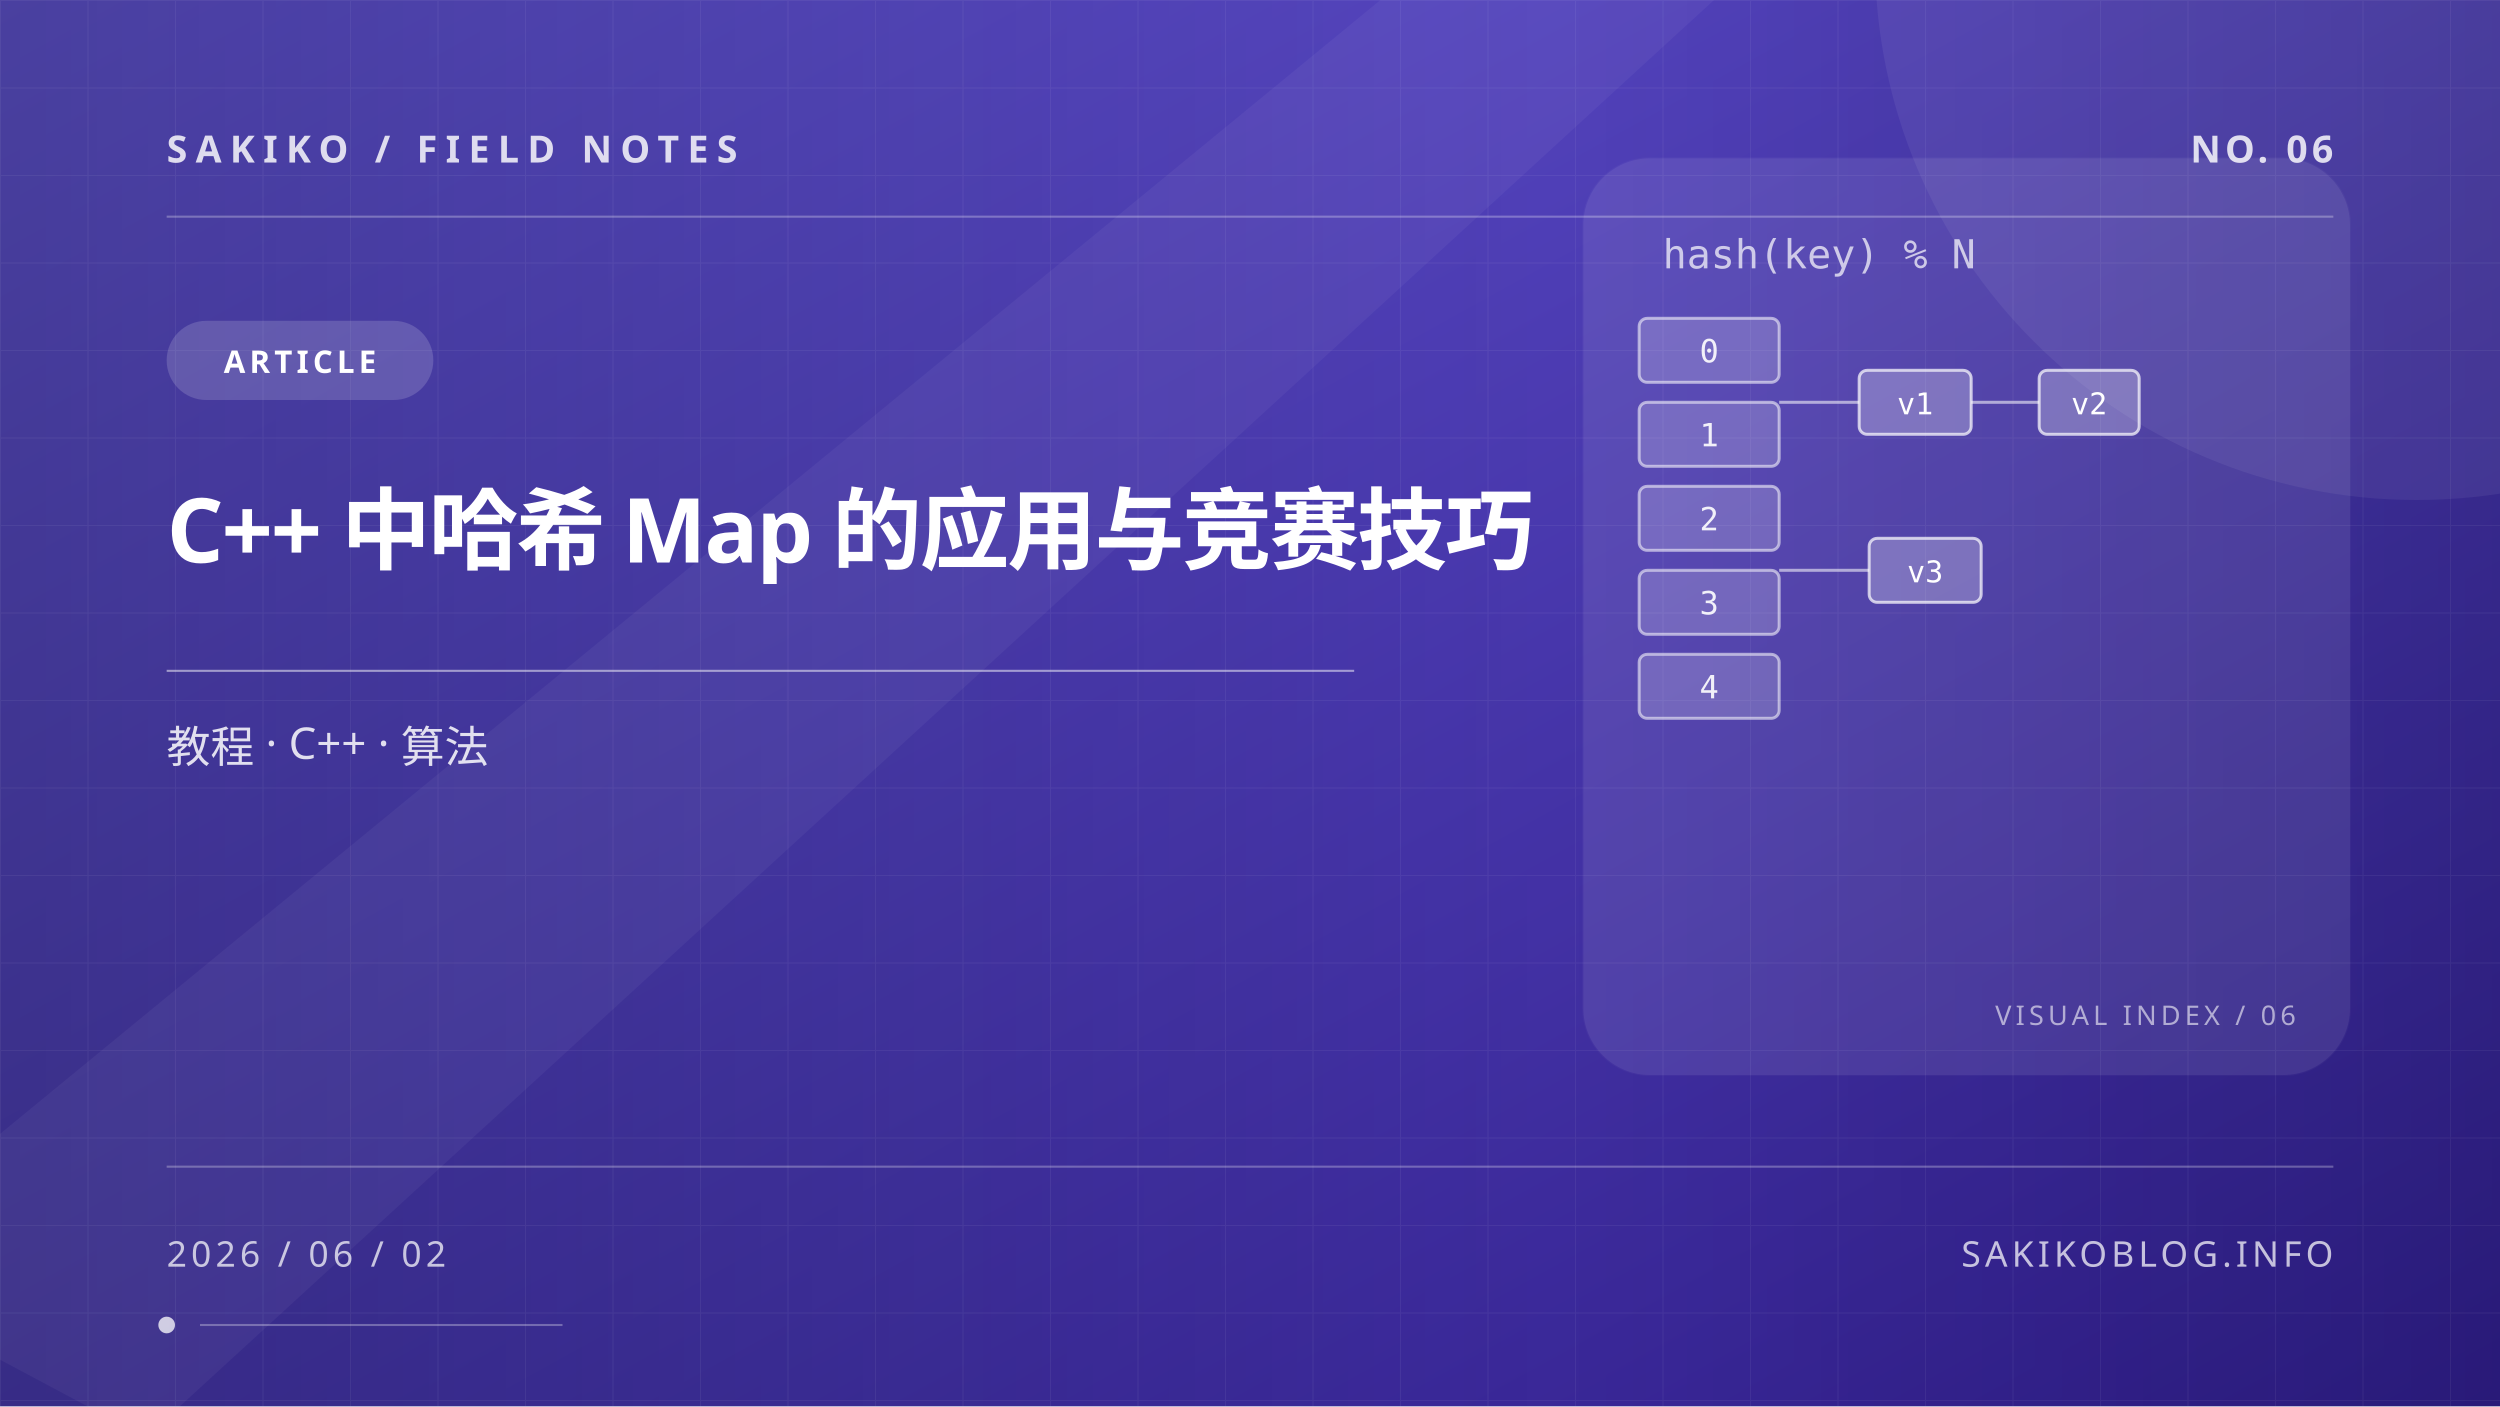
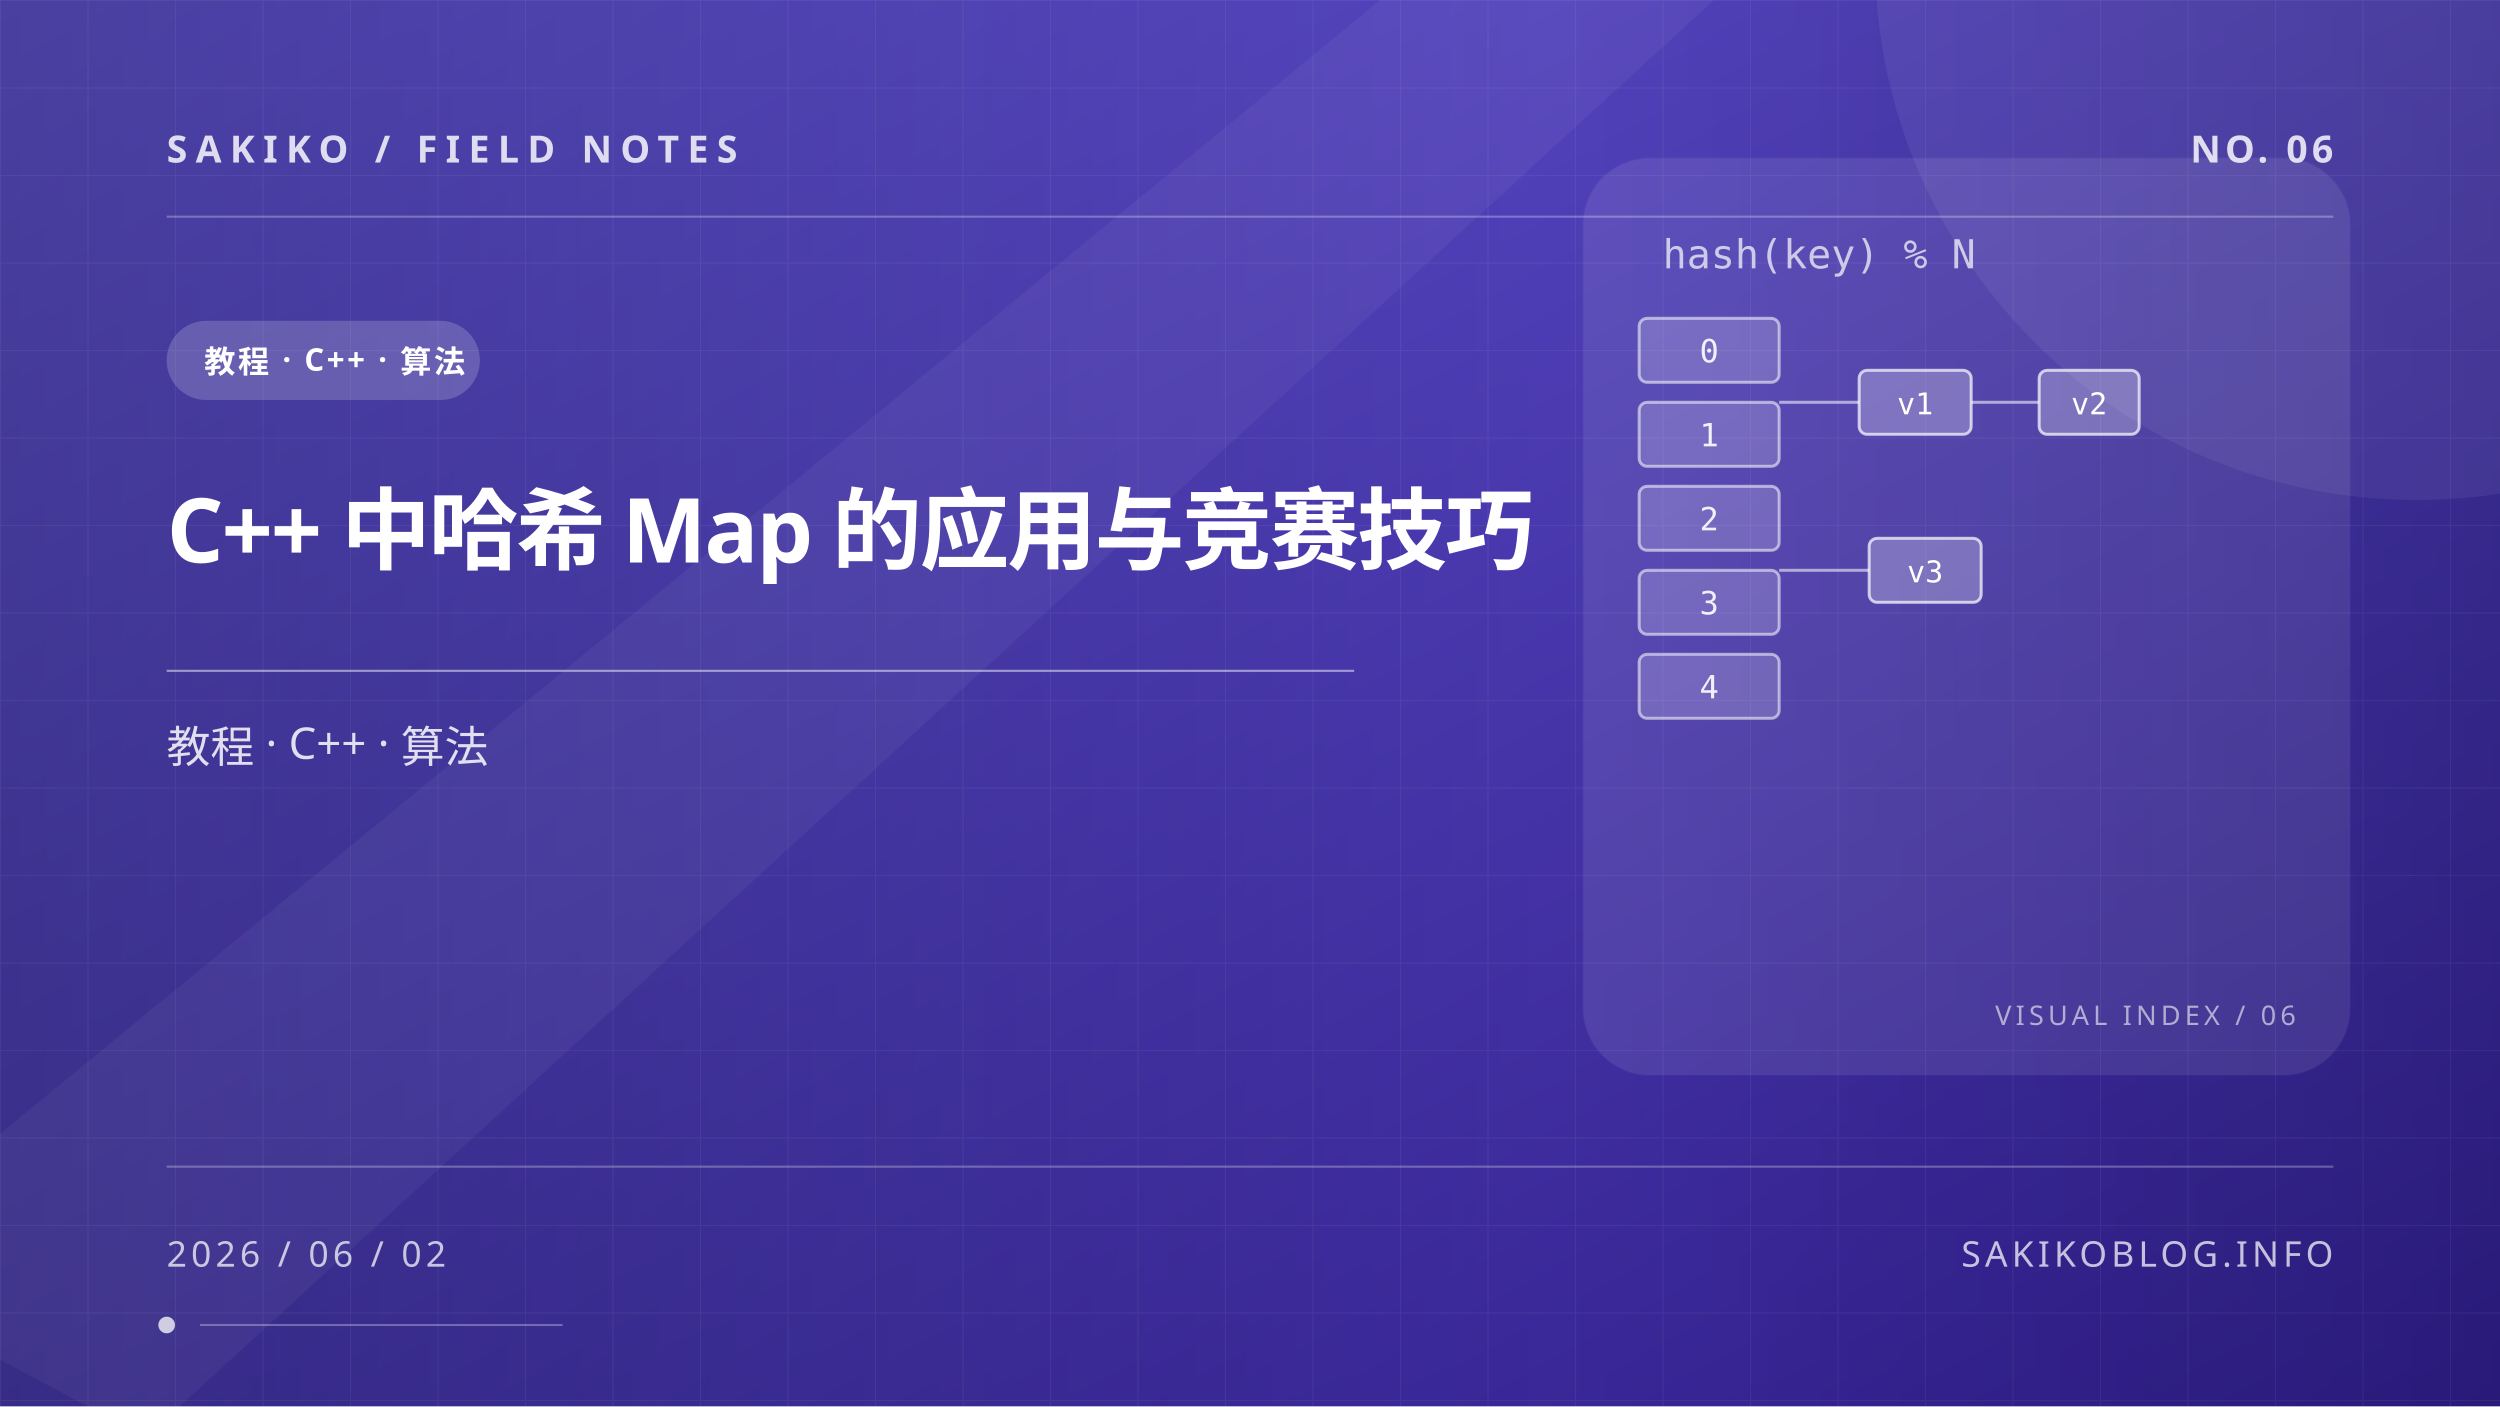
<svg xmlns="http://www.w3.org/2000/svg" viewBox="0 0 1200 675" width="1200" height="675" font-family="'Noto Sans SC','Microsoft YaHei','PingFang SC',sans-serif">
  <defs>
    <linearGradient id="bg" x1="0" y1="0" x2="1" y2="1">
      <stop offset="0" stop-color="#6c5ce7" />
      <stop offset="1" stop-color="#341f97" />
    </linearGradient>
    <linearGradient id="shade" x1="0" y1="0" x2="1" y2="0">
      <stop offset="0" stop-color="#050816" stop-opacity="0.34" />
      <stop offset="0.62" stop-color="#050816" stop-opacity="0.10" />
      <stop offset="1" stop-color="#050816" stop-opacity="0.24" />
    </linearGradient>
    <pattern id="grid" width="42" height="42" patternUnits="userSpaceOnUse">
      <path d="M 42 0 L 0 0 0 42" fill="none" stroke="#fff" stroke-opacity="0.055" stroke-width="1" />
    </pattern>
    <clipPath id="art-clip">
      <rect x="760" y="76" width="368" height="440" rx="32" />
    </clipPath>
  </defs>
  <rect width="1200" height="675" fill="url(#bg)" />
  <rect width="1200" height="675" fill="url(#shade)" />
  <rect width="1200" height="675" fill="url(#grid)" />
  <path d="M -80 610 L 760 -80 L 910 -80 L 70 690 Z" fill="#fff" opacity="0.045" />
  <circle cx="1160" cy="-20" r="260" fill="#fff" opacity="0.06" />
  <text x="80" y="78" font-size="18" font-weight="700" letter-spacing="4" fill="#fff" opacity="0.82">SAKIKO / FIELD NOTES</text>
  <text x="1120" y="78" font-size="18" font-weight="700" letter-spacing="2" text-anchor="end" fill="#fff" opacity="0.82">NO. 06</text>
  <line x1="80" y1="104" x2="1120" y2="104" stroke="#fff" stroke-opacity="0.28" />
  <g>
-     <rect x="80" y="154" width="128" height="38" rx="19" fill="#fff" opacity="0.16" />
-     <text x="144" y="179" text-anchor="middle" font-size="15" font-weight="700" letter-spacing="2" fill="#fff">ARTICLE</text>
+     <rect x="80" y="154" width="150.35" height="38" rx="19" fill="#fff" opacity="0.18" />
+     <text x="98" y="179" font-size="15" font-weight="700" letter-spacing="1.2" fill="#fff">教程 · C++ · 算法</text>
  </g>
  <text font-size="43" font-weight="750" fill="#fff" letter-spacing="-1">
    <tspan x="80" y="270">C++ 中哈希 Map 的应用与竞赛技巧</tspan>
  </text>
  <line x1="80" y1="322" x2="650" y2="322" stroke="#fff" stroke-opacity="0.5" />
  <text x="80" y="366" font-size="21" fill="#fff" opacity="0.84">教程 · C++ · 算法</text>
  <rect x="760" y="76" width="368" height="440" rx="32" fill="#fff" opacity="0.09" stroke="#fff" stroke-opacity="0.28" />
  <g clip-path="url(#art-clip)" transform="translate(-10 28) scale(0.96)">
    <text x="920" y="105" font-size="20" fill="rgba(255,255,255,0.7)" font-family="'Fira Code',monospace" text-anchor="middle">hash(key) % N</text>
    <rect x="830" y="130" width="70" height="32" rx="4" fill="rgba(255,255,255,0.18)" stroke="rgba(255,255,255,0.55)" stroke-width="1.5" />
    <text x="865" y="152" font-size="16" fill="rgba(255,255,255,0.9)" font-family="'Fira Code',monospace" text-anchor="middle">0</text>
    <rect x="830" y="172" width="70" height="32" rx="4" fill="rgba(255,255,255,0.18)" stroke="rgba(255,255,255,0.55)" stroke-width="1.5" />
    <text x="865" y="194" font-size="16" fill="rgba(255,255,255,0.9)" font-family="'Fira Code',monospace" text-anchor="middle">1</text>
    <rect x="830" y="214" width="70" height="32" rx="4" fill="rgba(255,255,255,0.18)" stroke="rgba(255,255,255,0.55)" stroke-width="1.5" />
    <text x="865" y="236" font-size="16" fill="rgba(255,255,255,0.9)" font-family="'Fira Code',monospace" text-anchor="middle">2</text>
    <rect x="830" y="256" width="70" height="32" rx="4" fill="rgba(255,255,255,0.18)" stroke="rgba(255,255,255,0.55)" stroke-width="1.5" />
    <text x="865" y="278" font-size="16" fill="rgba(255,255,255,0.9)" font-family="'Fira Code',monospace" text-anchor="middle">3</text>
    <rect x="830" y="298" width="70" height="32" rx="4" fill="rgba(255,255,255,0.18)" stroke="rgba(255,255,255,0.55)" stroke-width="1.5" />
    <text x="865" y="320" font-size="16" fill="rgba(255,255,255,0.9)" font-family="'Fira Code',monospace" text-anchor="middle">4</text>
    <line x1="900" y1="172" x2="940" y2="172" stroke="rgba(255,255,255,0.55)" stroke-width="1.5" />
    <rect x="940" y="156" width="56" height="32" rx="4" fill="rgba(255,255,255,0.25)" stroke="rgba(255,255,255,0.7)" stroke-width="1.5" />
    <text x="968" y="178" font-size="15" fill="#fff" font-family="'Fira Code',monospace" text-anchor="middle">v1</text>
    <line x1="996" y1="172" x2="1030" y2="172" stroke="rgba(255,255,255,0.55)" stroke-width="1.5" />
    <rect x="1030" y="156" width="50" height="32" rx="4" fill="rgba(255,255,255,0.25)" stroke="rgba(255,255,255,0.7)" stroke-width="1.5" />
    <text x="1055" y="178" font-size="15" fill="#fff" font-family="'Fira Code',monospace" text-anchor="middle">v2</text>
    <line x1="900" y1="256" x2="945" y2="256" stroke="rgba(255,255,255,0.55)" stroke-width="1.5" />
    <rect x="945" y="240" width="56" height="32" rx="4" fill="rgba(255,255,255,0.25)" stroke="rgba(255,255,255,0.7)" stroke-width="1.5" />
    <text x="973" y="262" font-size="15" fill="#fff" font-family="'Fira Code',monospace" text-anchor="middle">v3</text>
  </g>
  <text x="1102" y="492" text-anchor="end" font-size="13" letter-spacing="2" fill="#fff" opacity="0.58">VISUAL INDEX / 06</text>
  <line x1="80" y1="560" x2="1120" y2="560" stroke="#fff" stroke-opacity="0.28" />
  <text x="80" y="608" font-size="17" letter-spacing="2" fill="#fff" opacity="0.72">2026 / 06 / 02</text>
  <text x="1120" y="608" text-anchor="end" font-size="17" letter-spacing="2" fill="#fff" opacity="0.72">SAKIKOBLOG.INFO</text>
  <circle cx="80" cy="636" r="4" fill="#fff" opacity="0.75" />
  <line x1="96" y1="636" x2="270" y2="636" stroke="#fff" stroke-opacity="0.3" />
</svg>
